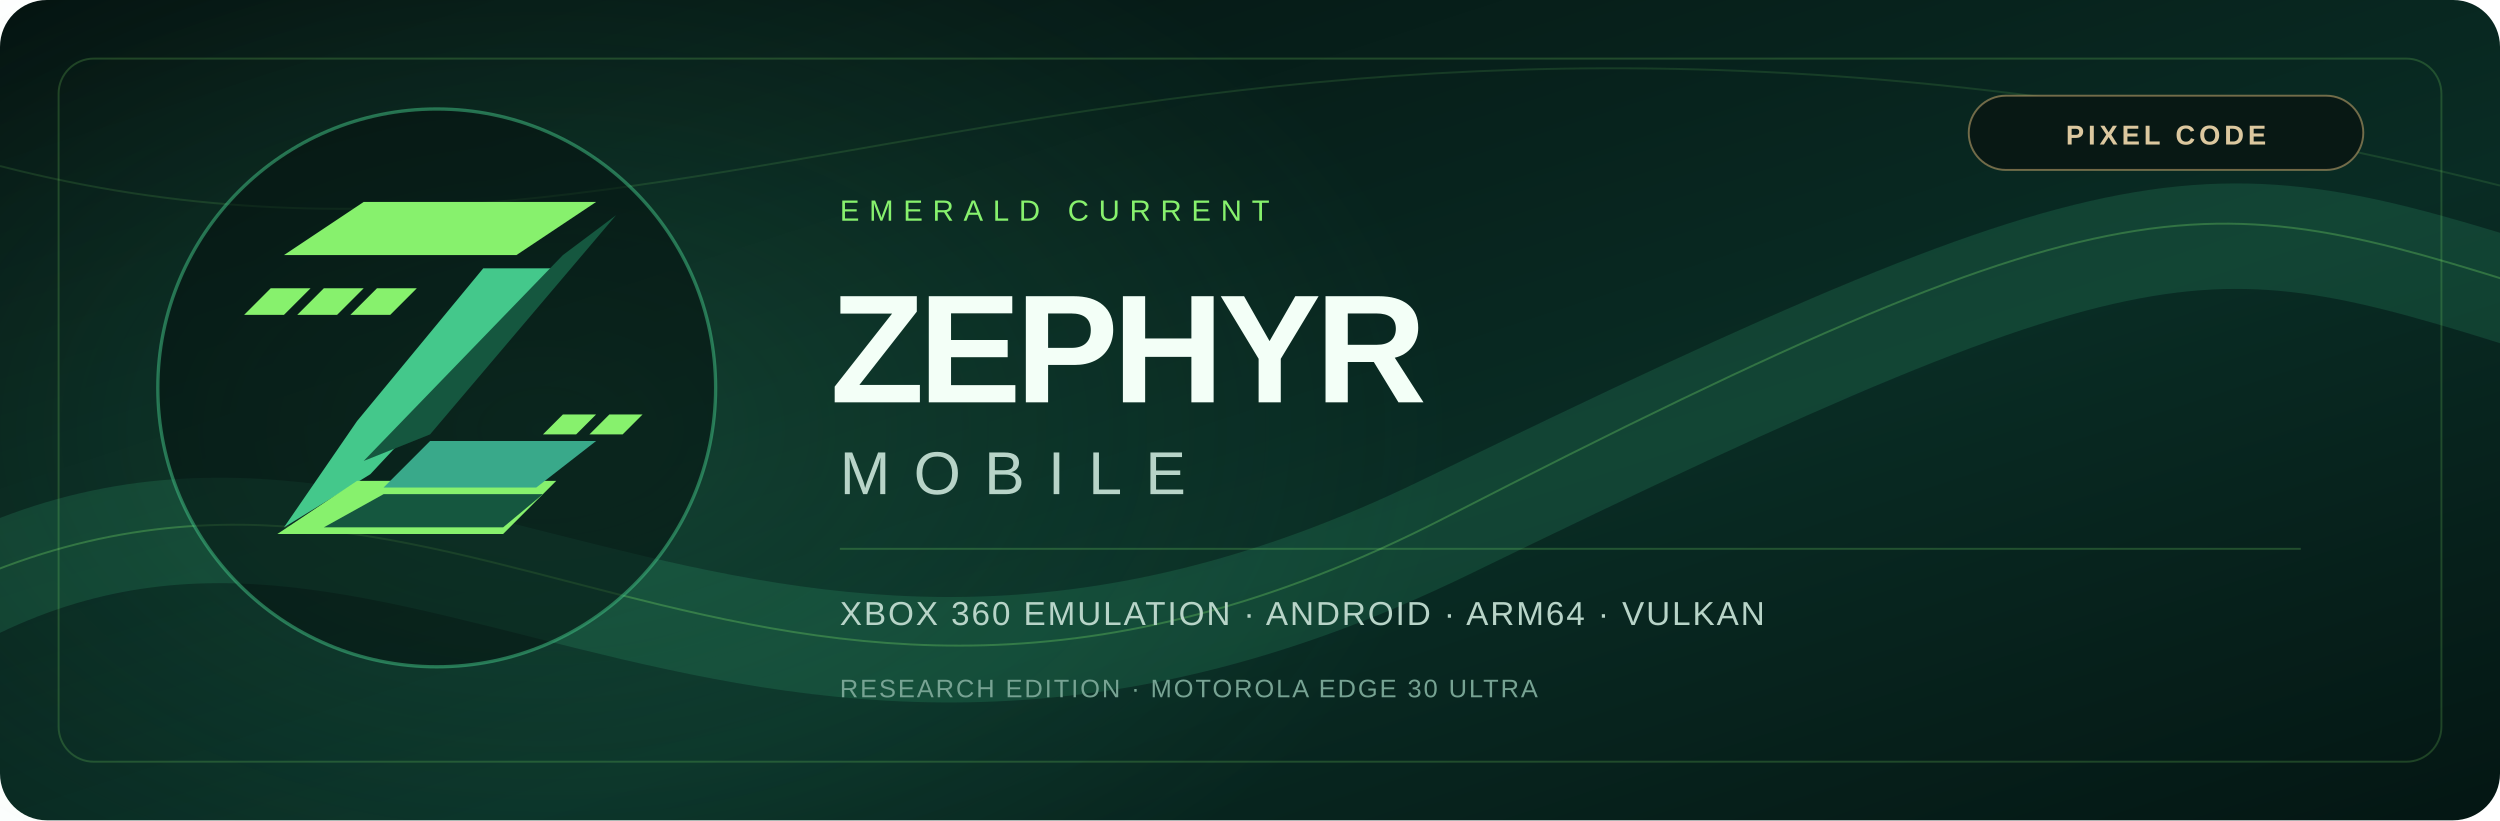
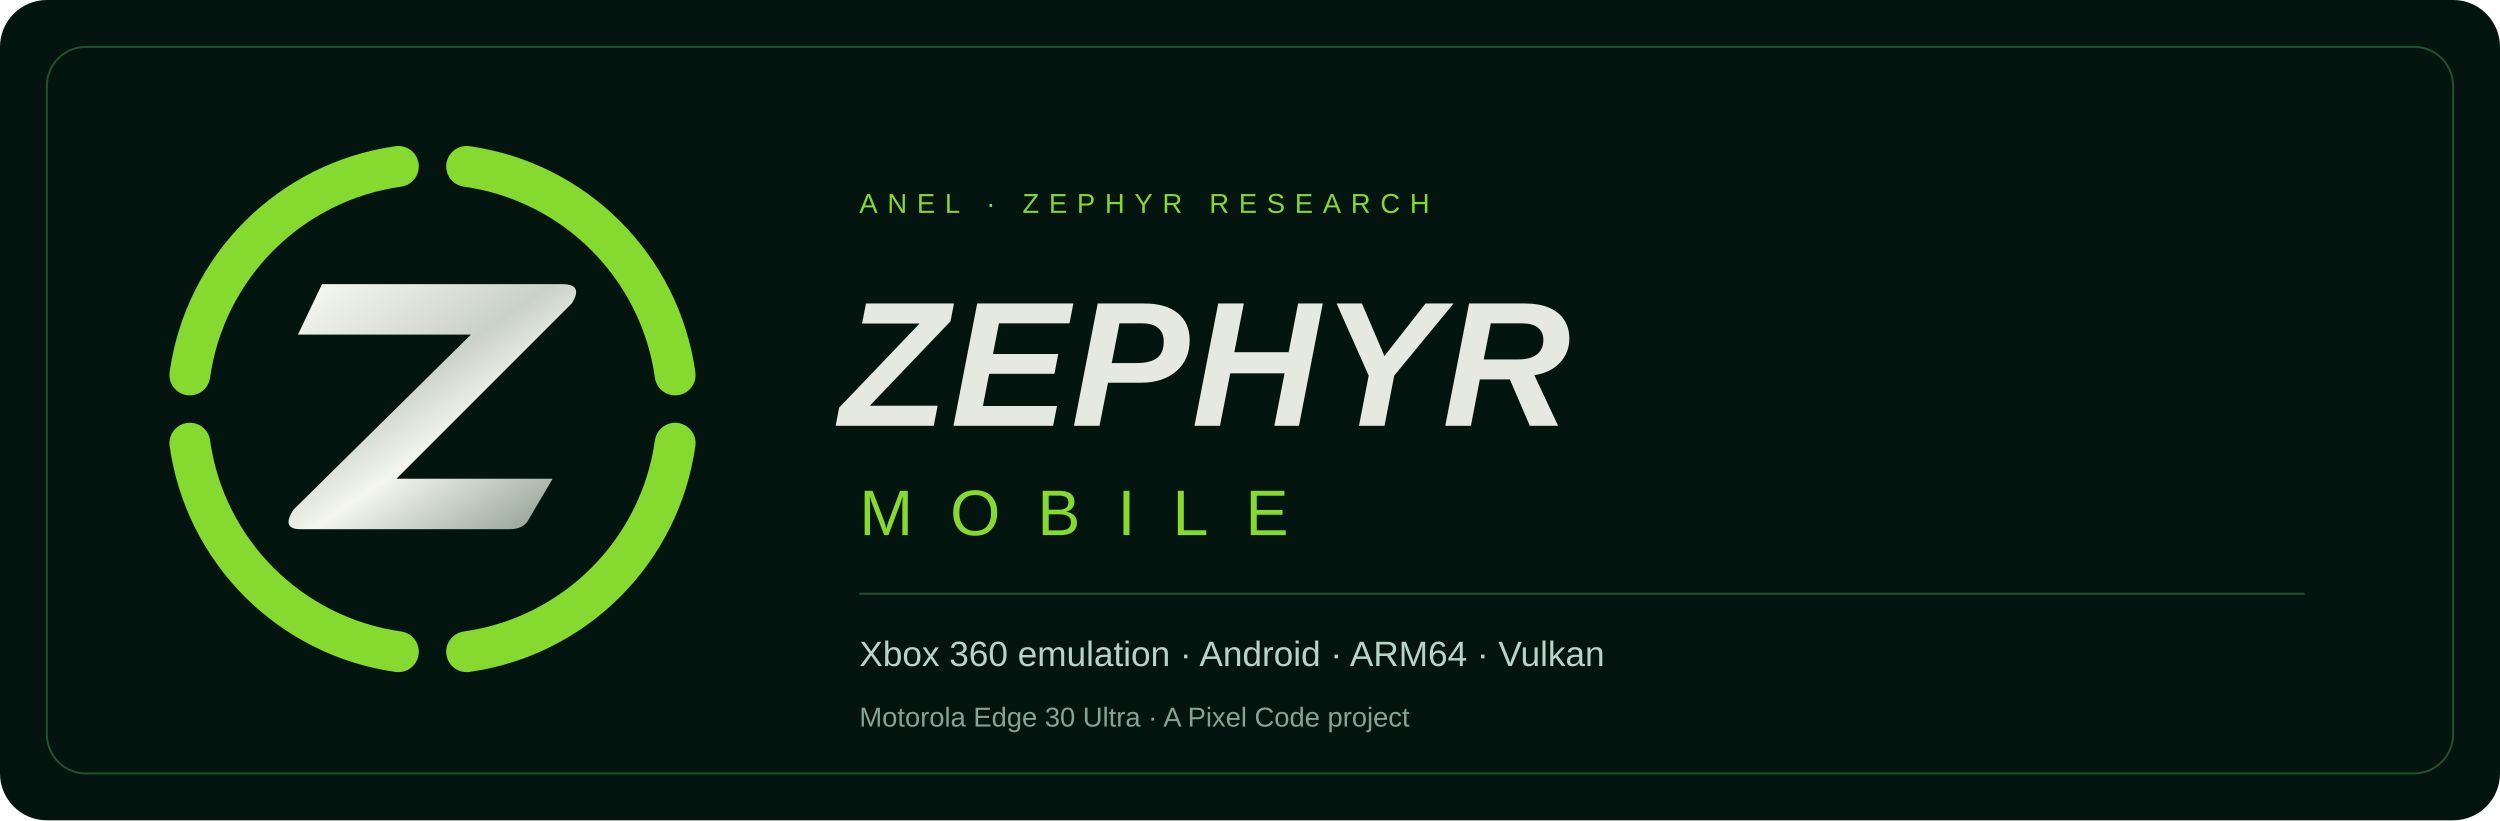
- <svg xmlns="http://www.w3.org/2000/svg" width="1280" height="420" viewBox="0 0 1280 420" role="img" aria-labelledby="title desc">
+ <svg xmlns="http://www.w3.org/2000/svg" width="1280" height="420" viewBox="0 0 1280 420" role="img">
  <defs>
-     <linearGradient id="bg" x2="1" y2="1">
-       <stop stop-color="#04110F" />
-       <stop offset=".6" stop-color="#092C24" />
-       <stop offset="1" stop-color="#041613" />
+     <linearGradient id="silver" x1="0" y1="0" x2=".8" y2="1">
+       <stop stop-color="#FAFCF5" />
+       <stop offset=".45" stop-color="#CAD1C8" />
+       <stop offset=".65" stop-color="#F4F6EF" />
+       <stop offset="1" stop-color="#9DAA9F" />
    </linearGradient>
-     <linearGradient id="emerald">
-       <stop stop-color="#44C88B" />
-       <stop offset="1" stop-color="#87F16D" />
-     </linearGradient>
-     <radialGradient id="glow">
-       <stop stop-color="#44C88B" stop-opacity=".18" />
-       <stop offset="1" stop-color="#44C88B" stop-opacity="0" />
-     </radialGradient>
  </defs>
-   <rect width="1280" height="420" rx="24" fill="url(#bg)" />
-   <ellipse cx="280" cy="220" rx="460" ry="300" fill="url(#glow)" />
-   <path d="M-40 315 C200 170 370 450 740 270 S1130 100 1320 160" fill="none" stroke="#44C88B" stroke-opacity=".16" stroke-width="54" />
-   <path d="M-40 309 C230 170 380 450 740 265 S1130 95 1320 155" fill="none" stroke="#87F16D" stroke-opacity=".28" />
-   <path d="M0 85 C370 180 600 -75 1280 95" fill="none" stroke="#87F16D" stroke-opacity=".13" />
-   <rect x="30" y="30" width="1220" height="360" rx="18" fill="none" stroke="#87F16D" stroke-opacity=".2" />
-   <g transform="translate(40 15) scale(3.4)">
-     <circle cx="54" cy="54" r="42" fill="#04110F" fill-opacity=".55" stroke="#44C88B" stroke-opacity=".5" stroke-width=".5" />
-     <path fill="#87F16D" d="M31 34L43 26H78L66 34ZM29 39H35L31 43H25ZM37 39H43L39 43H33ZM45 39H51L47 43H41Z" />
-     <path fill="#44C88B" d="M61 36H73L44 67L31 75L42 59Z" />
-     <path fill="#87F16D" d="M42 68H72L64 76H30Z" />
-     <path fill="#15573F" d="M73 34L81 28L53 61L43 65Z" />
-     <path fill="#39A98A" d="M53 62H78L69 69H46Z" />
-     <path fill="#15573F" d="M46 70H70L64 75H37Z" />
-     <path fill="#87F16D" d="M73 58H78L75 61H70ZM80 58H85L82 61H77Z" />
+   <rect width="1280" height="420" rx="24" fill="#04150F" />
+   <rect x="24" y="24" width="1232" height="372" rx="20" fill="none" stroke="#264F32" />
+   <g transform="translate(64 52) scale(1.23)">
+     <path d="M229.007 142.196 A102 102 0 0 1 142.196 229.007" fill="none" stroke="#86D92F" stroke-width="17" stroke-linecap="round" />
+     <path d="M113.804 229.007 A102 102 0 0 1 26.993 142.196" fill="none" stroke="#86D92F" stroke-width="17" stroke-linecap="round" />
+     <path d="M26.993 113.804 A102 102 0 0 1 113.804 26.993" fill="none" stroke="#86D92F" stroke-width="17" stroke-linecap="round" />
+     <path d="M142.196 26.993 A102 102 0 0 1 229.007 113.804" fill="none" stroke="#86D92F" stroke-width="17" stroke-linecap="round" />
+     <path d="M82 76 H182 Q191 76 186 84 L113 157 H178 L168 174 Q166 178 160 178 H73 Q65 178 70 170 L144 97 H72 Z" fill="url(#silver)" />
  </g>
  <g font-family="Arial,Helvetica,sans-serif">
-     <text x="430" y="113" fill="#87F16D" font-size="15" letter-spacing="5">EMERALD CURRENT</text>
-     <text x="425" y="206" fill="#F3FFF7" font-size="79" font-weight="700" letter-spacing="-3">ZEPHYR</text>
-     <text x="430" y="253" fill="#B8D4C8" font-size="31" letter-spacing="12">MOBILE</text>
-     <path d="M430 281H1178" stroke="#87F16D" stroke-opacity=".22" />
-     <text x="430" y="320" fill="#B8D4C8" font-size="17" letter-spacing="1">XBOX 360 EMULATION · ANDROID · ARM64 · VULKAN</text>
-     <rect x="1008" y="49" width="202" height="38" rx="19" fill="#081814" stroke="#C8AA70" stroke-opacity=".55" />
-     <text x="1109" y="74" text-anchor="middle" fill="#DCC89F" font-size="14" font-weight="700" letter-spacing="2">PIXEL CODE</text>
-     <text x="430" y="357" fill="#77A393" font-size="13" letter-spacing="1">RESEARCH EDITION · MOTOROLA EDGE 30 ULTRA</text>
+     <text x="440" y="109" fill="#86D92F" font-size="14" letter-spacing="5">ANEL · ZEPHYR RESEARCH</text>
+     <text x="430" y="218" fill="#E6E9E2" font-size="91" font-style="italic" font-weight="700" letter-spacing="1">ZEPHYR</text>
+     <text x="440" y="274" fill="#86D92F" font-size="33" letter-spacing="19">MOBILE</text>
+     <path d="M440 304H1180" stroke="#264F32" />
+     <text x="440" y="341" fill="#B8D4C8" font-size="18">Xbox 360 emulation · Android · ARM64 · Vulkan</text>
+     <text x="440" y="372" fill="#86A394" font-size="14">Motorola Edge 30 Ultra · A Pixel Code project</text>
  </g>
</svg>
